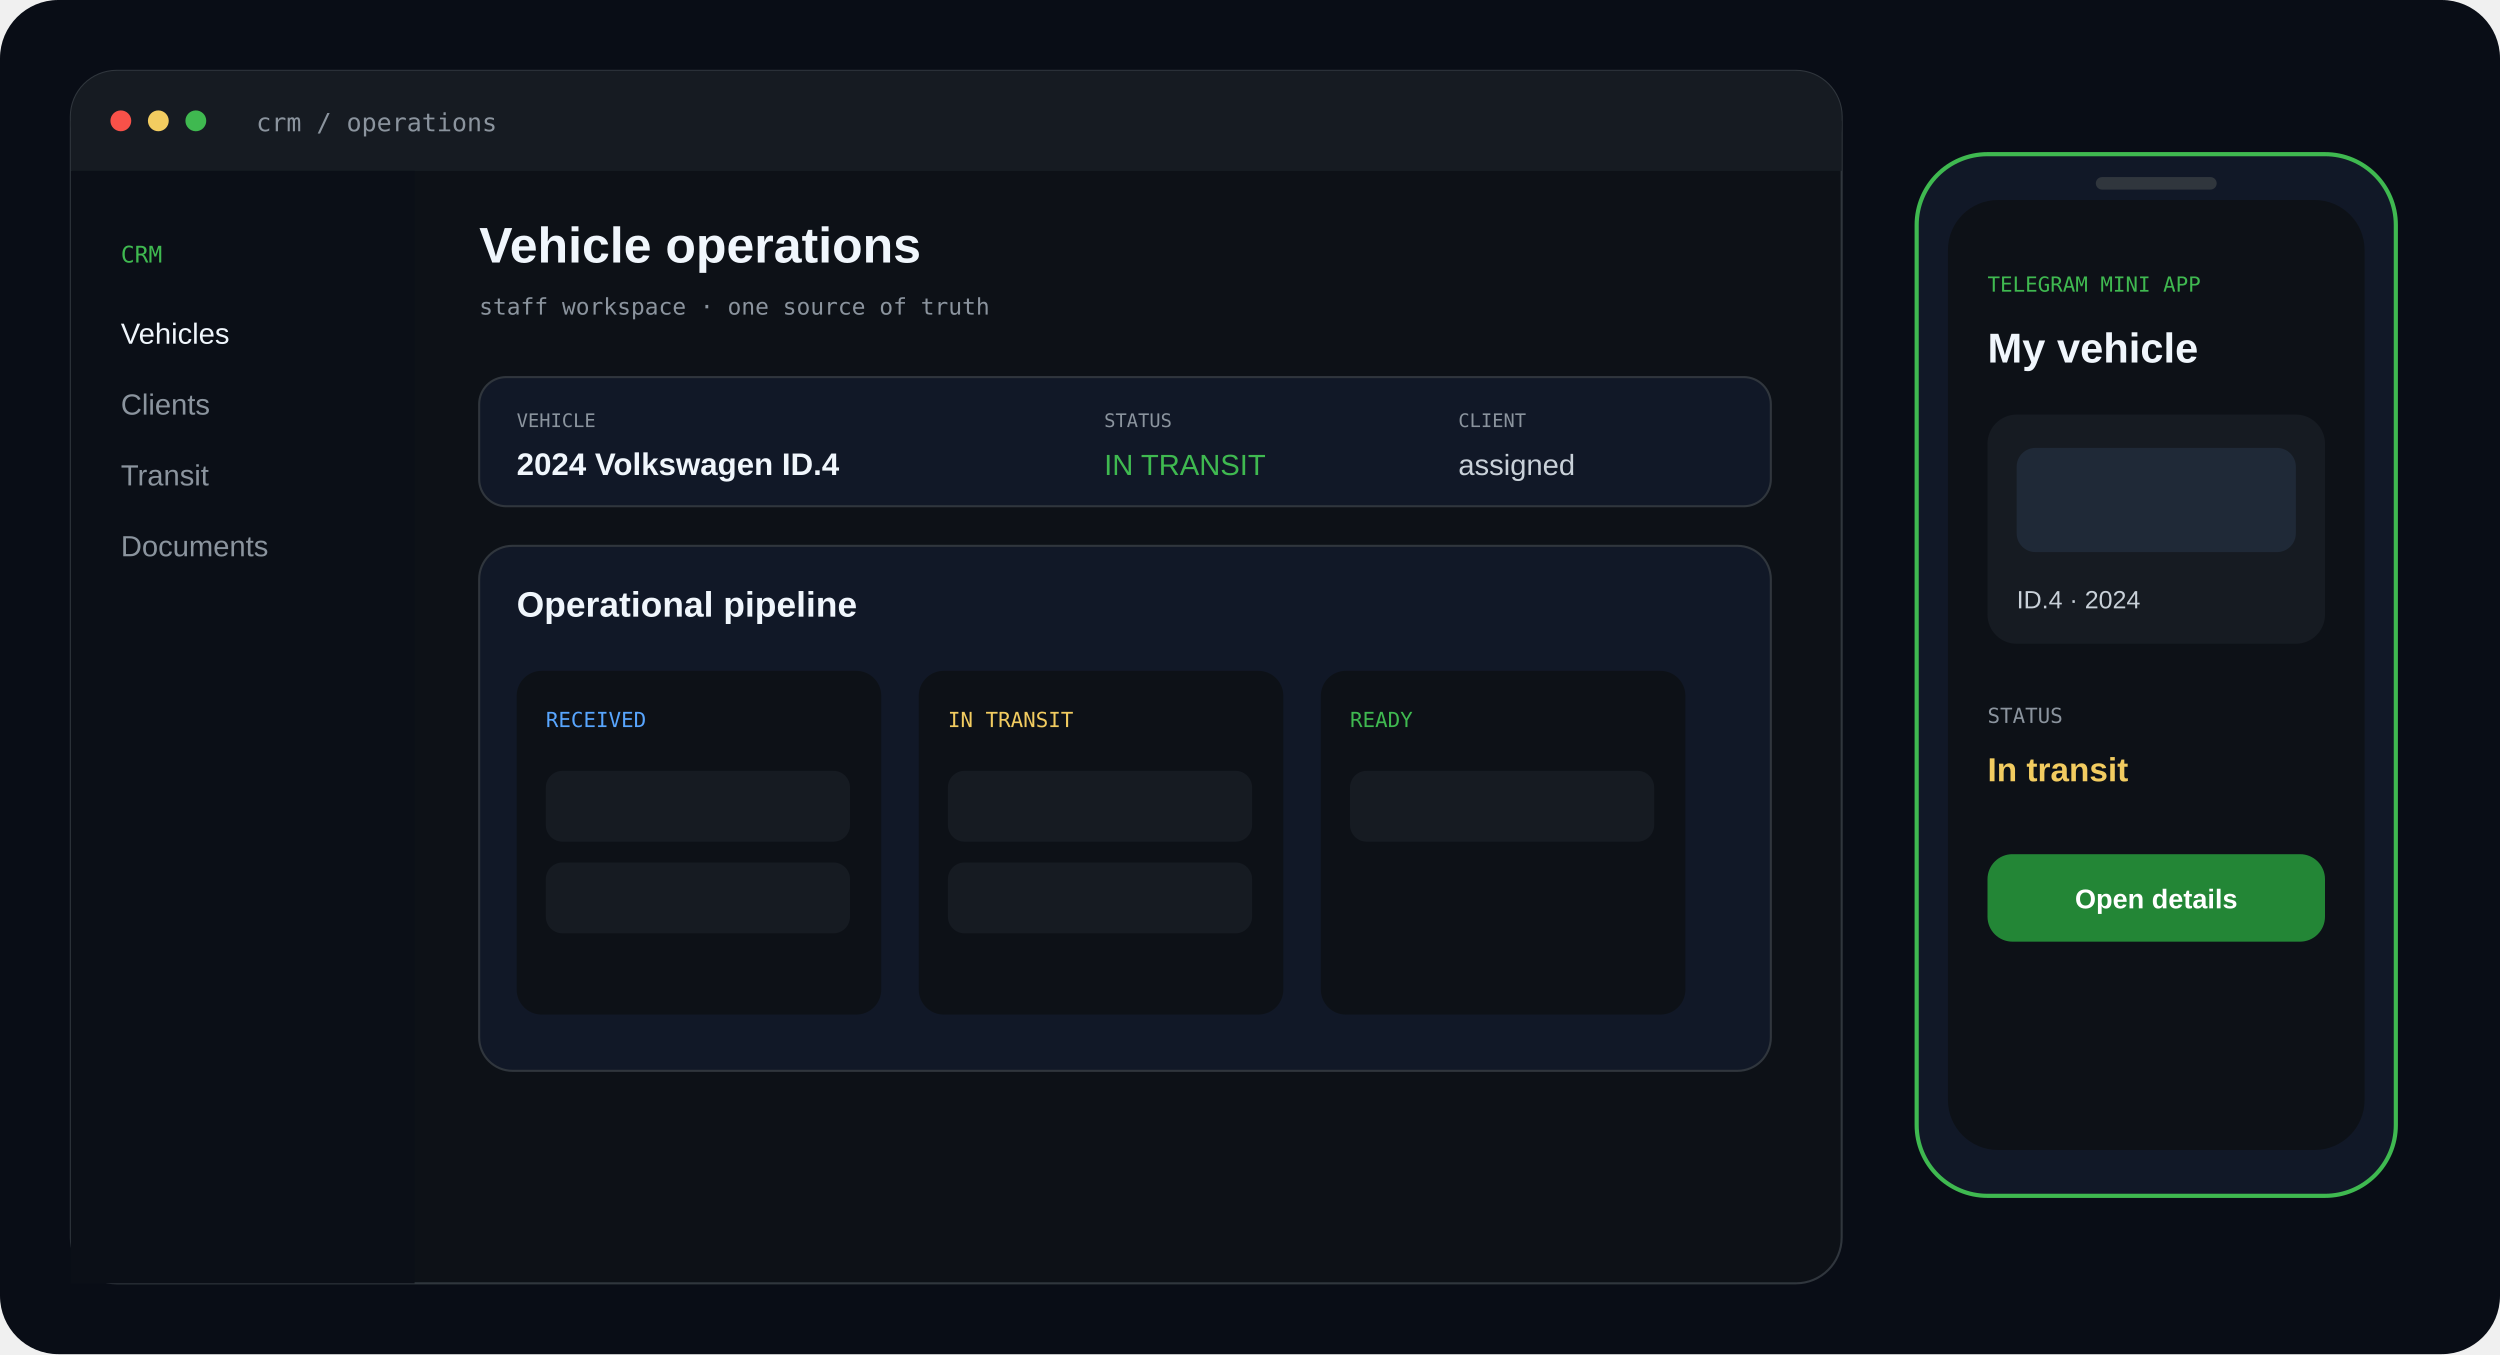
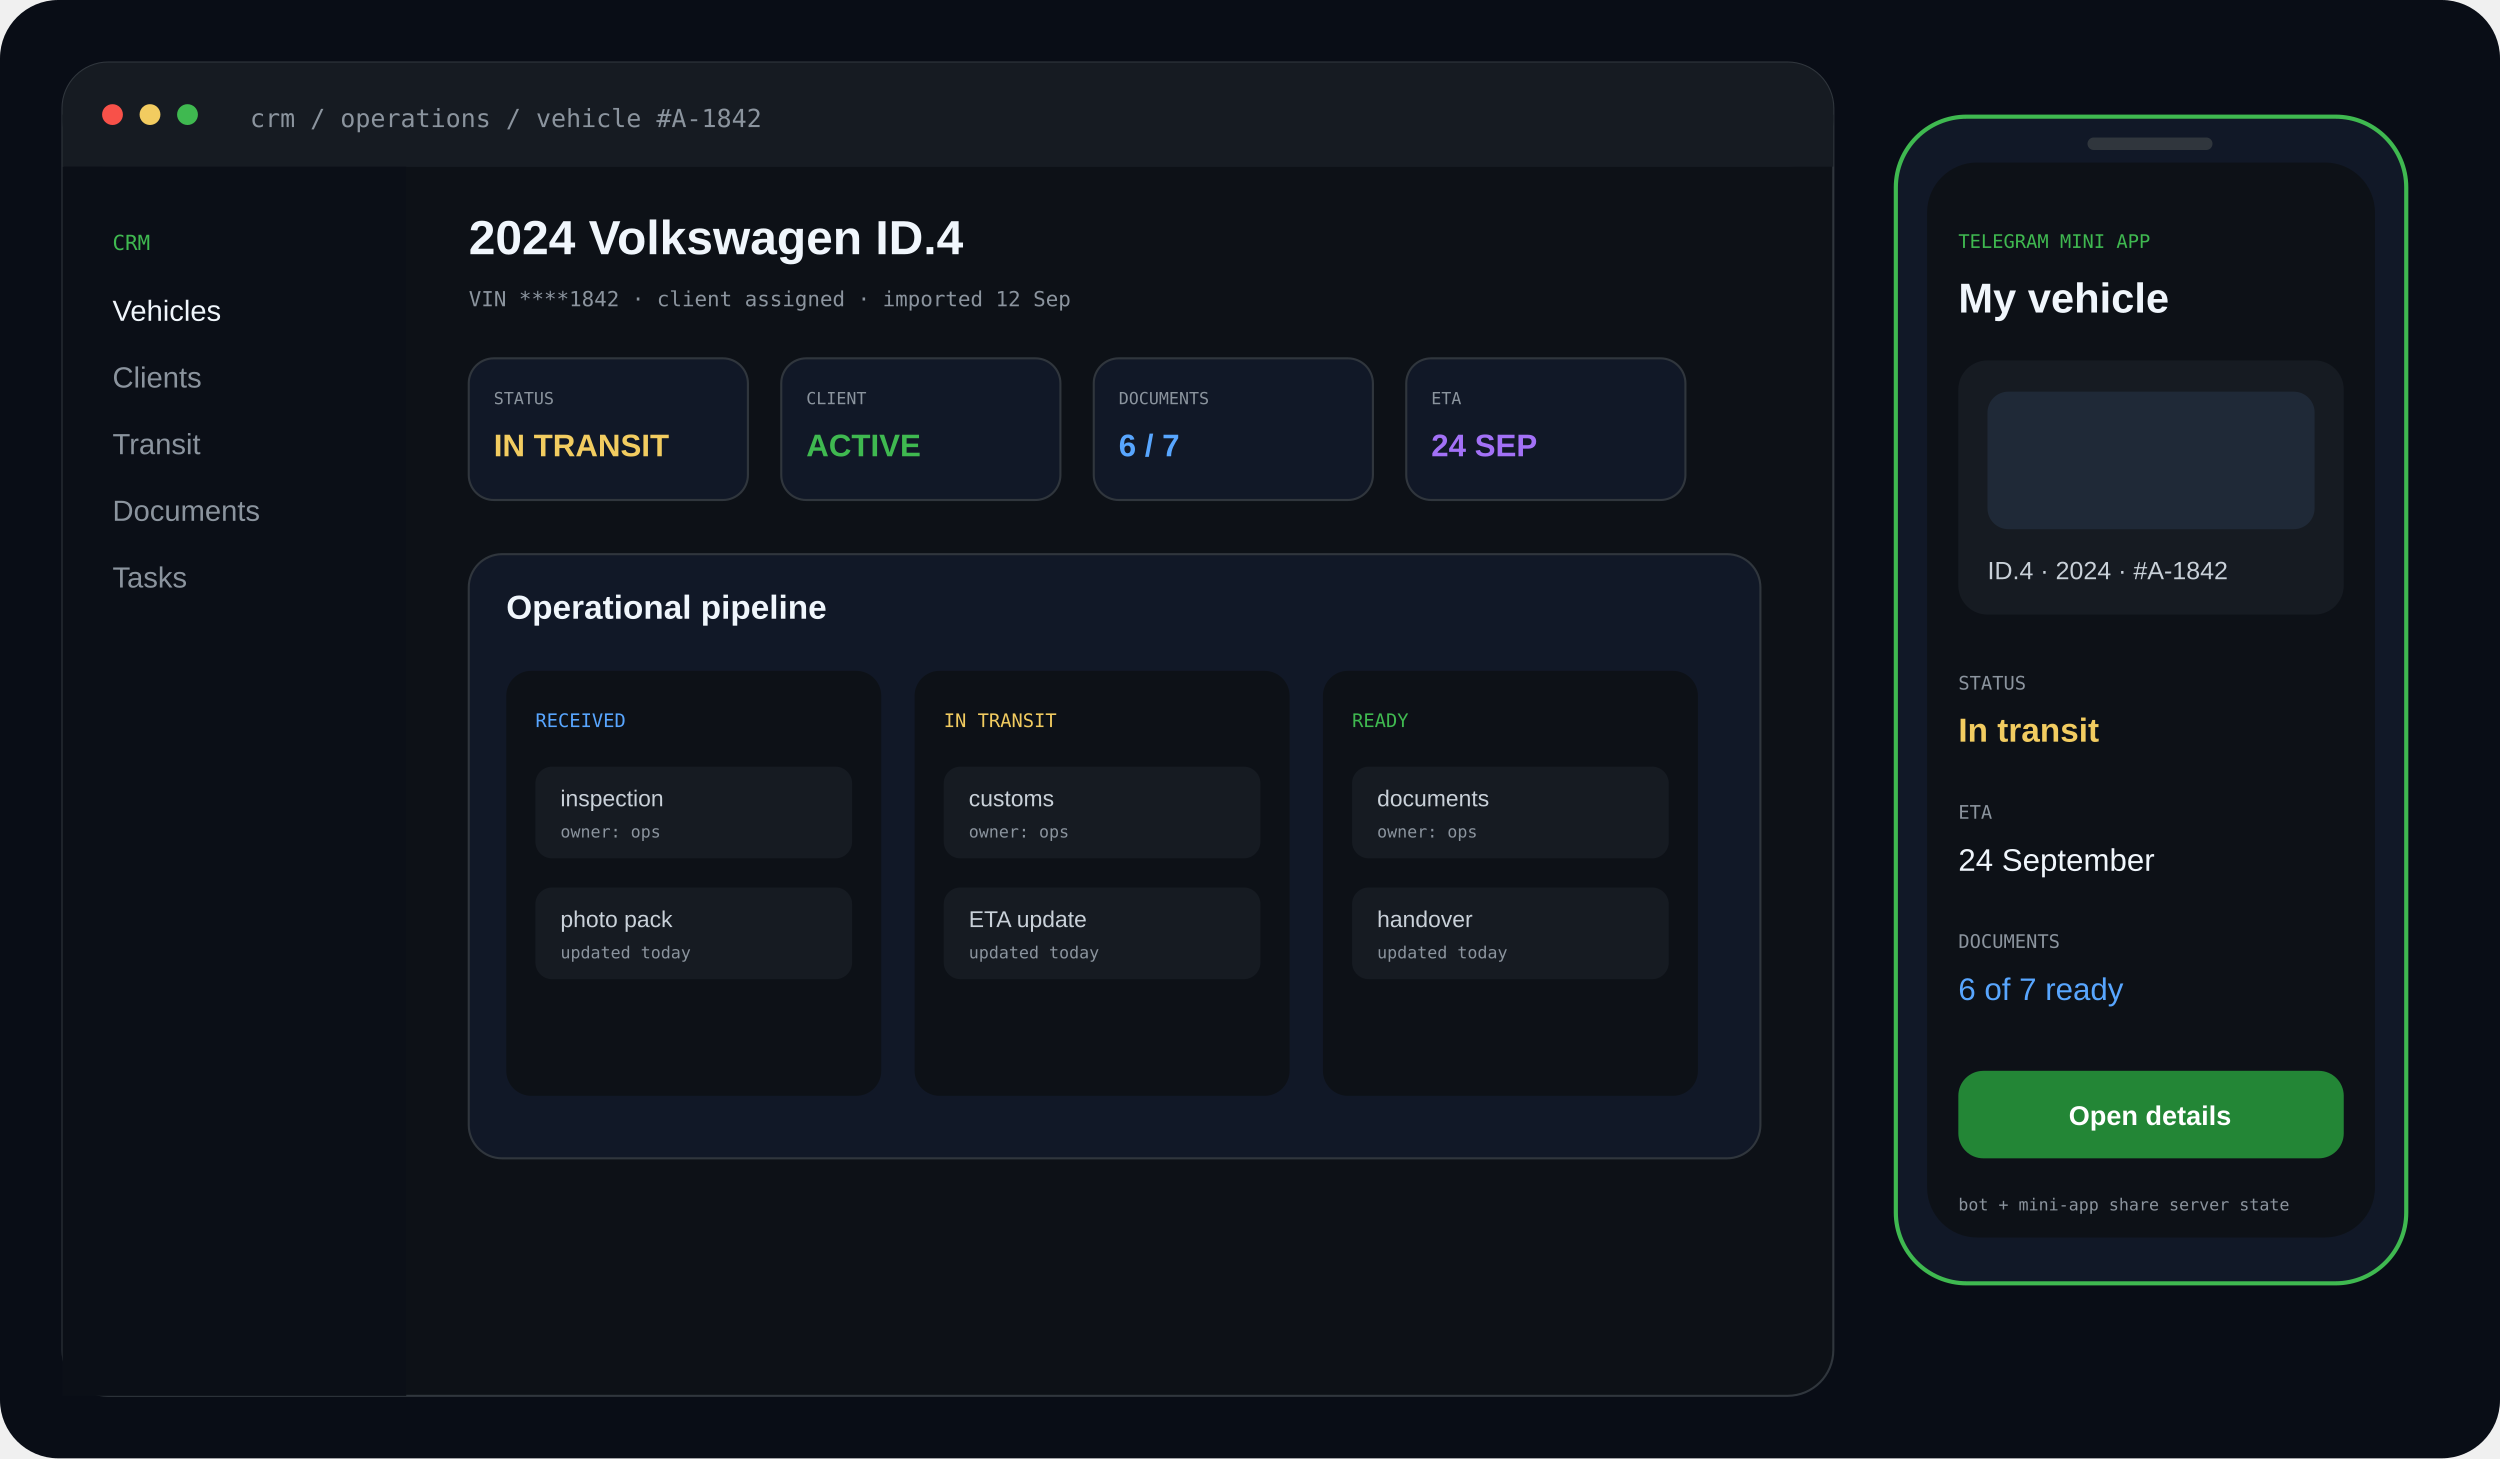
- <svg xmlns="http://www.w3.org/2000/svg" width="1200" height="650" viewBox="0 0 1200 650">
-   <rect width="1200" height="650" rx="28" fill="#090d16" />
-   <rect x="34" y="34" width="850" height="582" rx="22" fill="#0d1117" stroke="#30363d" />
-   <rect x="34" y="34" width="850" height="48" rx="22" fill="#161b22" />
-   <rect x="34" y="58" width="850" height="24" fill="#161b22" />
-   <circle cx="58" cy="58" r="5" fill="#f85149" />
-   <circle cx="76" cy="58" r="5" fill="#f2cc60" />
-   <circle cx="94" cy="58" r="5" fill="#3fb950" />
-   <text x="123" y="63" fill="#8b949e" font-family="monospace" font-size="12">crm / operations</text>
-   <rect x="34" y="82" width="165" height="534" fill="#0b0f17" />
-   <text x="58" y="126" fill="#3fb950" font-family="monospace" font-size="11">CRM</text>
-   <text x="58" y="165" fill="#f0f6fc" font-family="Arial" font-size="14">Vehicles</text>
-   <text x="58" y="199" fill="#8b949e" font-family="Arial" font-size="14">Clients</text>
-   <text x="58" y="233" fill="#8b949e" font-family="Arial" font-size="14">Transit</text>
-   <text x="58" y="267" fill="#8b949e" font-family="Arial" font-size="14">Documents</text>
-   <text x="230" y="126" fill="#f0f6fc" font-family="Arial" font-size="24" font-weight="700">Vehicle operations</text>
-   <text x="230" y="151" fill="#8b949e" font-family="monospace" font-size="11">staff workspace · one source of truth</text>
-   <g transform="translate(230 181)">
-     <rect width="620" height="62" rx="13" fill="#111827" stroke="#30363d" />
-     <text x="18" y="24" fill="#8b949e" font-family="monospace" font-size="9">VEHICLE</text>
-     <text x="18" y="47" fill="#f0f6fc" font-family="Arial" font-size="15" font-weight="700">2024 Volkswagen ID.4</text>
-     <text x="300" y="24" fill="#8b949e" font-family="monospace" font-size="9">STATUS</text>
-     <text x="300" y="47" fill="#3fb950" font-family="Arial" font-size="14">IN TRANSIT</text>
-     <text x="470" y="24" fill="#8b949e" font-family="monospace" font-size="9">CLIENT</text>
-     <text x="470" y="47" fill="#c9d1d9" font-family="Arial" font-size="14">assigned</text>
+ <svg xmlns="http://www.w3.org/2000/svg" width="1200" height="700" viewBox="0 0 1200 700">
+   <rect width="1200" height="700" rx="28" fill="#090d16" />
+   <rect x="30" y="30" width="850" height="640" rx="22" fill="#0d1117" stroke="#30363d" />
+   <rect x="30" y="30" width="850" height="50" rx="22" fill="#161b22" />
+   <rect x="30" y="55" width="850" height="25" fill="#161b22" />
+   <circle cx="54" cy="55" r="5" fill="#f85149" />
+   <circle cx="72" cy="55" r="5" fill="#f2cc60" />
+   <circle cx="90" cy="55" r="5" fill="#3fb950" />
+   <text x="120" y="61" fill="#8b949e" font-family="monospace" font-size="12">crm / operations / vehicle #A-1842</text>
+   <rect x="30" y="80" width="165" height="590" fill="#0b0f17" />
+   <text x="54" y="120" fill="#3fb950" font-family="monospace" font-size="10">CRM</text>
+   <text x="54" y="154" fill="#f0f6fc" font-family="Arial" font-size="14">Vehicles</text>
+   <text x="54" y="186" fill="#8b949e" font-family="Arial" font-size="14">Clients</text>
+   <text x="54" y="218" fill="#8b949e" font-family="Arial" font-size="14">Transit</text>
+   <text x="54" y="250" fill="#8b949e" font-family="Arial" font-size="14">Documents</text>
+   <text x="54" y="282" fill="#8b949e" font-family="Arial" font-size="14">Tasks</text>
+   <text x="225" y="122" fill="#f0f6fc" font-family="Arial" font-size="23" font-weight="700">2024 Volkswagen ID.4</text>
+   <text x="225" y="147" fill="#8b949e" font-family="monospace" font-size="10">VIN ****1842 · client assigned · imported 12 Sep</text>
+   <g transform="translate(225 172)">
+     <rect width="134" height="68" rx="12" fill="#111827" stroke="#30363d" />
+     <text x="12" y="22" fill="#8b949e" font-family="monospace" font-size="8">STATUS</text>
+     <text x="12" y="47" fill="#f2cc60" font-family="Arial" font-size="15" font-weight="700">IN TRANSIT</text>
  </g>
-   <g transform="translate(230 262)">
-     <rect width="620" height="252" rx="16" fill="#111827" stroke="#30363d" />
-     <text x="18" y="34" fill="#f0f6fc" font-family="Arial" font-size="17" font-weight="700">Operational pipeline</text>
-     <g transform="translate(18 60)">
-       <rect width="175" height="165" rx="12" fill="#0d1117" />
-       <text x="14" y="27" fill="#58a6ff" font-family="monospace" font-size="10">RECEIVED</text>
-       <rect x="14" y="48" width="146" height="34" rx="8" fill="#161b22" />
-       <rect x="14" y="92" width="146" height="34" rx="8" fill="#161b22" />
+   <g transform="translate(375 172)">
+     <rect width="134" height="68" rx="12" fill="#111827" stroke="#30363d" />
+     <text x="12" y="22" fill="#8b949e" font-family="monospace" font-size="8">CLIENT</text>
+     <text x="12" y="47" fill="#3fb950" font-family="Arial" font-size="15" font-weight="700">ACTIVE</text>
+   </g>
+   <g transform="translate(525 172)">
+     <rect width="134" height="68" rx="12" fill="#111827" stroke="#30363d" />
+     <text x="12" y="22" fill="#8b949e" font-family="monospace" font-size="8">DOCUMENTS</text>
+     <text x="12" y="47" fill="#58a6ff" font-family="Arial" font-size="15" font-weight="700">6 / 7</text>
+   </g>
+   <g transform="translate(675 172)">
+     <rect width="134" height="68" rx="12" fill="#111827" stroke="#30363d" />
+     <text x="12" y="22" fill="#8b949e" font-family="monospace" font-size="8">ETA</text>
+     <text x="12" y="47" fill="#a371f7" font-family="Arial" font-size="15" font-weight="700">24 SEP</text>
+   </g>
+   <g transform="translate(225 266)">
+     <rect width="620" height="290" rx="16" fill="#111827" stroke="#30363d" />
+     <text x="18" y="31" fill="#f0f6fc" font-family="Arial" font-size="16" font-weight="700">Operational pipeline</text>
+     <g transform="translate(18 56)">
+       <rect width="180" height="204" rx="12" fill="#0d1117" />
+       <text x="14" y="27" fill="#58a6ff" font-family="monospace" font-size="9">RECEIVED</text>
+       <g transform="translate(14 46)">
+         <rect width="152" height="44" rx="8" fill="#161b22" />
+         <text x="12" y="19" fill="#c9d1d9" font-family="Arial" font-size="11">inspection</text>
+         <text x="12" y="34" fill="#8b949e" font-family="monospace" font-size="8">owner: ops</text>
+       </g>
+       <g transform="translate(14 104)">
+         <rect width="152" height="44" rx="8" fill="#161b22" />
+         <text x="12" y="19" fill="#c9d1d9" font-family="Arial" font-size="11">photo pack</text>
+         <text x="12" y="34" fill="#8b949e" font-family="monospace" font-size="8">updated today</text>
+       </g>
    </g>
-     <g transform="translate(211 60)">
-       <rect width="175" height="165" rx="12" fill="#0d1117" />
-       <text x="14" y="27" fill="#f2cc60" font-family="monospace" font-size="10">IN TRANSIT</text>
-       <rect x="14" y="48" width="146" height="34" rx="8" fill="#161b22" />
-       <rect x="14" y="92" width="146" height="34" rx="8" fill="#161b22" />
+     <g transform="translate(214 56)">
+       <rect width="180" height="204" rx="12" fill="#0d1117" />
+       <text x="14" y="27" fill="#f2cc60" font-family="monospace" font-size="9">IN TRANSIT</text>
+       <g transform="translate(14 46)">
+         <rect width="152" height="44" rx="8" fill="#161b22" />
+         <text x="12" y="19" fill="#c9d1d9" font-family="Arial" font-size="11">customs</text>
+         <text x="12" y="34" fill="#8b949e" font-family="monospace" font-size="8">owner: ops</text>
+       </g>
+       <g transform="translate(14 104)">
+         <rect width="152" height="44" rx="8" fill="#161b22" />
+         <text x="12" y="19" fill="#c9d1d9" font-family="Arial" font-size="11">ETA update</text>
+         <text x="12" y="34" fill="#8b949e" font-family="monospace" font-size="8">updated today</text>
+       </g>
    </g>
-     <g transform="translate(404 60)">
-       <rect width="175" height="165" rx="12" fill="#0d1117" />
-       <text x="14" y="27" fill="#3fb950" font-family="monospace" font-size="10">READY</text>
-       <rect x="14" y="48" width="146" height="34" rx="8" fill="#161b22" />
+     <g transform="translate(410 56)">
+       <rect width="180" height="204" rx="12" fill="#0d1117" />
+       <text x="14" y="27" fill="#3fb950" font-family="monospace" font-size="9">READY</text>
+       <g transform="translate(14 46)">
+         <rect width="152" height="44" rx="8" fill="#161b22" />
+         <text x="12" y="19" fill="#c9d1d9" font-family="Arial" font-size="11">documents</text>
+         <text x="12" y="34" fill="#8b949e" font-family="monospace" font-size="8">owner: ops</text>
+       </g>
+       <g transform="translate(14 104)">
+         <rect width="152" height="44" rx="8" fill="#161b22" />
+         <text x="12" y="19" fill="#c9d1d9" font-family="Arial" font-size="11">handover</text>
+         <text x="12" y="34" fill="#8b949e" font-family="monospace" font-size="8">updated today</text>
+       </g>
    </g>
  </g>
-   <g transform="translate(920 74)">
-     <rect width="230" height="500" rx="34" fill="#111827" stroke="#3fb950" stroke-width="2" />
-     <rect x="15" y="22" width="200" height="456" rx="24" fill="#0d1117" />
-     <rect x="86" y="11" width="58" height="6" rx="3" fill="#30363d" />
-     <text x="34" y="66" fill="#3fb950" font-family="monospace" font-size="10">TELEGRAM MINI APP</text>
-     <text x="34" y="100" fill="#f0f6fc" font-family="Arial" font-size="20" font-weight="700">My vehicle</text>
-     <rect x="34" y="125" width="162" height="110" rx="14" fill="#161b22" />
-     <rect x="48" y="141" width="134" height="50" rx="9" fill="#1f2937" />
-     <text x="48" y="218" fill="#c9d1d9" font-family="Arial" font-size="12">ID.4 · 2024</text>
-     <text x="34" y="273" fill="#8b949e" font-family="monospace" font-size="10">STATUS</text>
-     <text x="34" y="301" fill="#f2cc60" font-family="Arial" font-size="16" font-weight="700">In transit</text>
-     <rect x="34" y="336" width="162" height="42" rx="12" fill="#238636" />
-     <text x="115" y="362" text-anchor="middle" fill="#fff" font-family="Arial" font-size="13" font-weight="700">Open details</text>
+   <g transform="translate(910 56)">
+     <rect width="245" height="560" rx="34" fill="#111827" stroke="#3fb950" stroke-width="2" />
+     <rect x="15" y="22" width="215" height="516" rx="24" fill="#0d1117" />
+     <rect x="92" y="10" width="60" height="6" rx="3" fill="#30363d" />
+     <text x="30" y="63" fill="#3fb950" font-family="monospace" font-size="9">TELEGRAM MINI APP</text>
+     <text x="30" y="94" fill="#f0f6fc" font-family="Arial" font-size="20" font-weight="700">My vehicle</text>
+     <rect x="30" y="117" width="185" height="122" rx="14" fill="#161b22" />
+     <rect x="44" y="132" width="157" height="66" rx="10" fill="#1f2937" />
+     <text x="44" y="222" fill="#c9d1d9" font-family="Arial" font-size="12">ID.4 · 2024 · #A-1842</text>
+     <text x="30" y="275" fill="#8b949e" font-family="monospace" font-size="9">STATUS</text>
+     <text x="30" y="300" fill="#f2cc60" font-family="Arial" font-size="16" font-weight="700">In transit</text>
+     <text x="30" y="337" fill="#8b949e" font-family="monospace" font-size="9">ETA</text>
+     <text x="30" y="362" fill="#f0f6fc" font-family="Arial" font-size="15">24 September</text>
+     <text x="30" y="399" fill="#8b949e" font-family="monospace" font-size="9">DOCUMENTS</text>
+     <text x="30" y="424" fill="#58a6ff" font-family="Arial" font-size="15">6 of 7 ready</text>
+     <rect x="30" y="458" width="185" height="42" rx="12" fill="#238636" />
+     <text x="122" y="484" text-anchor="middle" fill="#fff" font-family="Arial" font-size="13" font-weight="700">Open details</text>
+     <text x="30" y="525" fill="#8b949e" font-family="monospace" font-size="8">bot + mini-app share server state</text>
  </g>
</svg>
